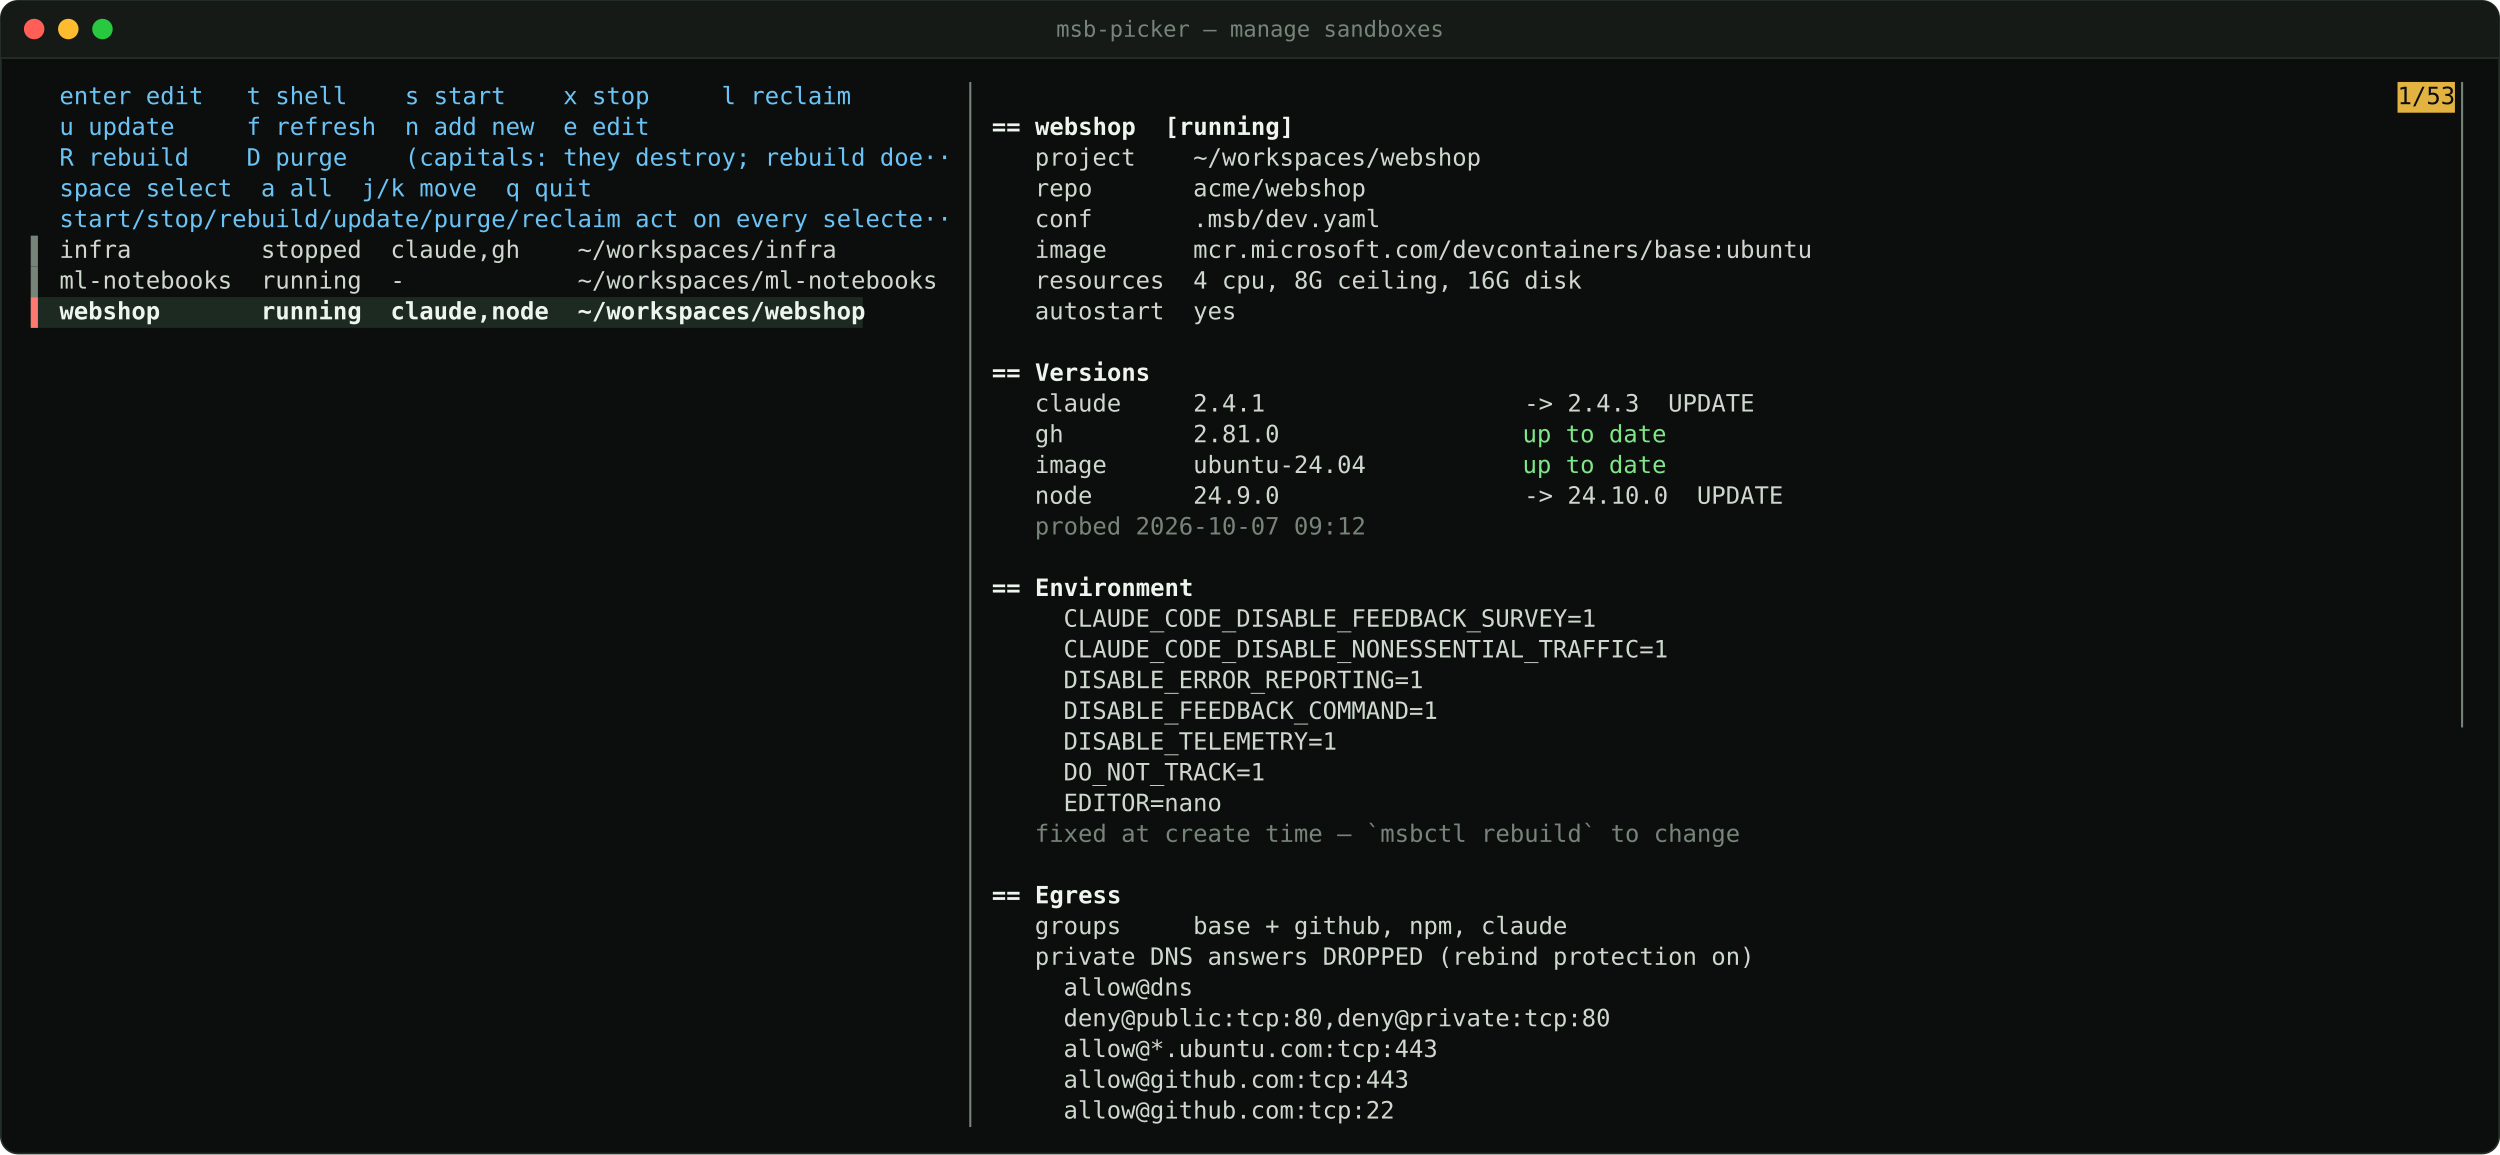
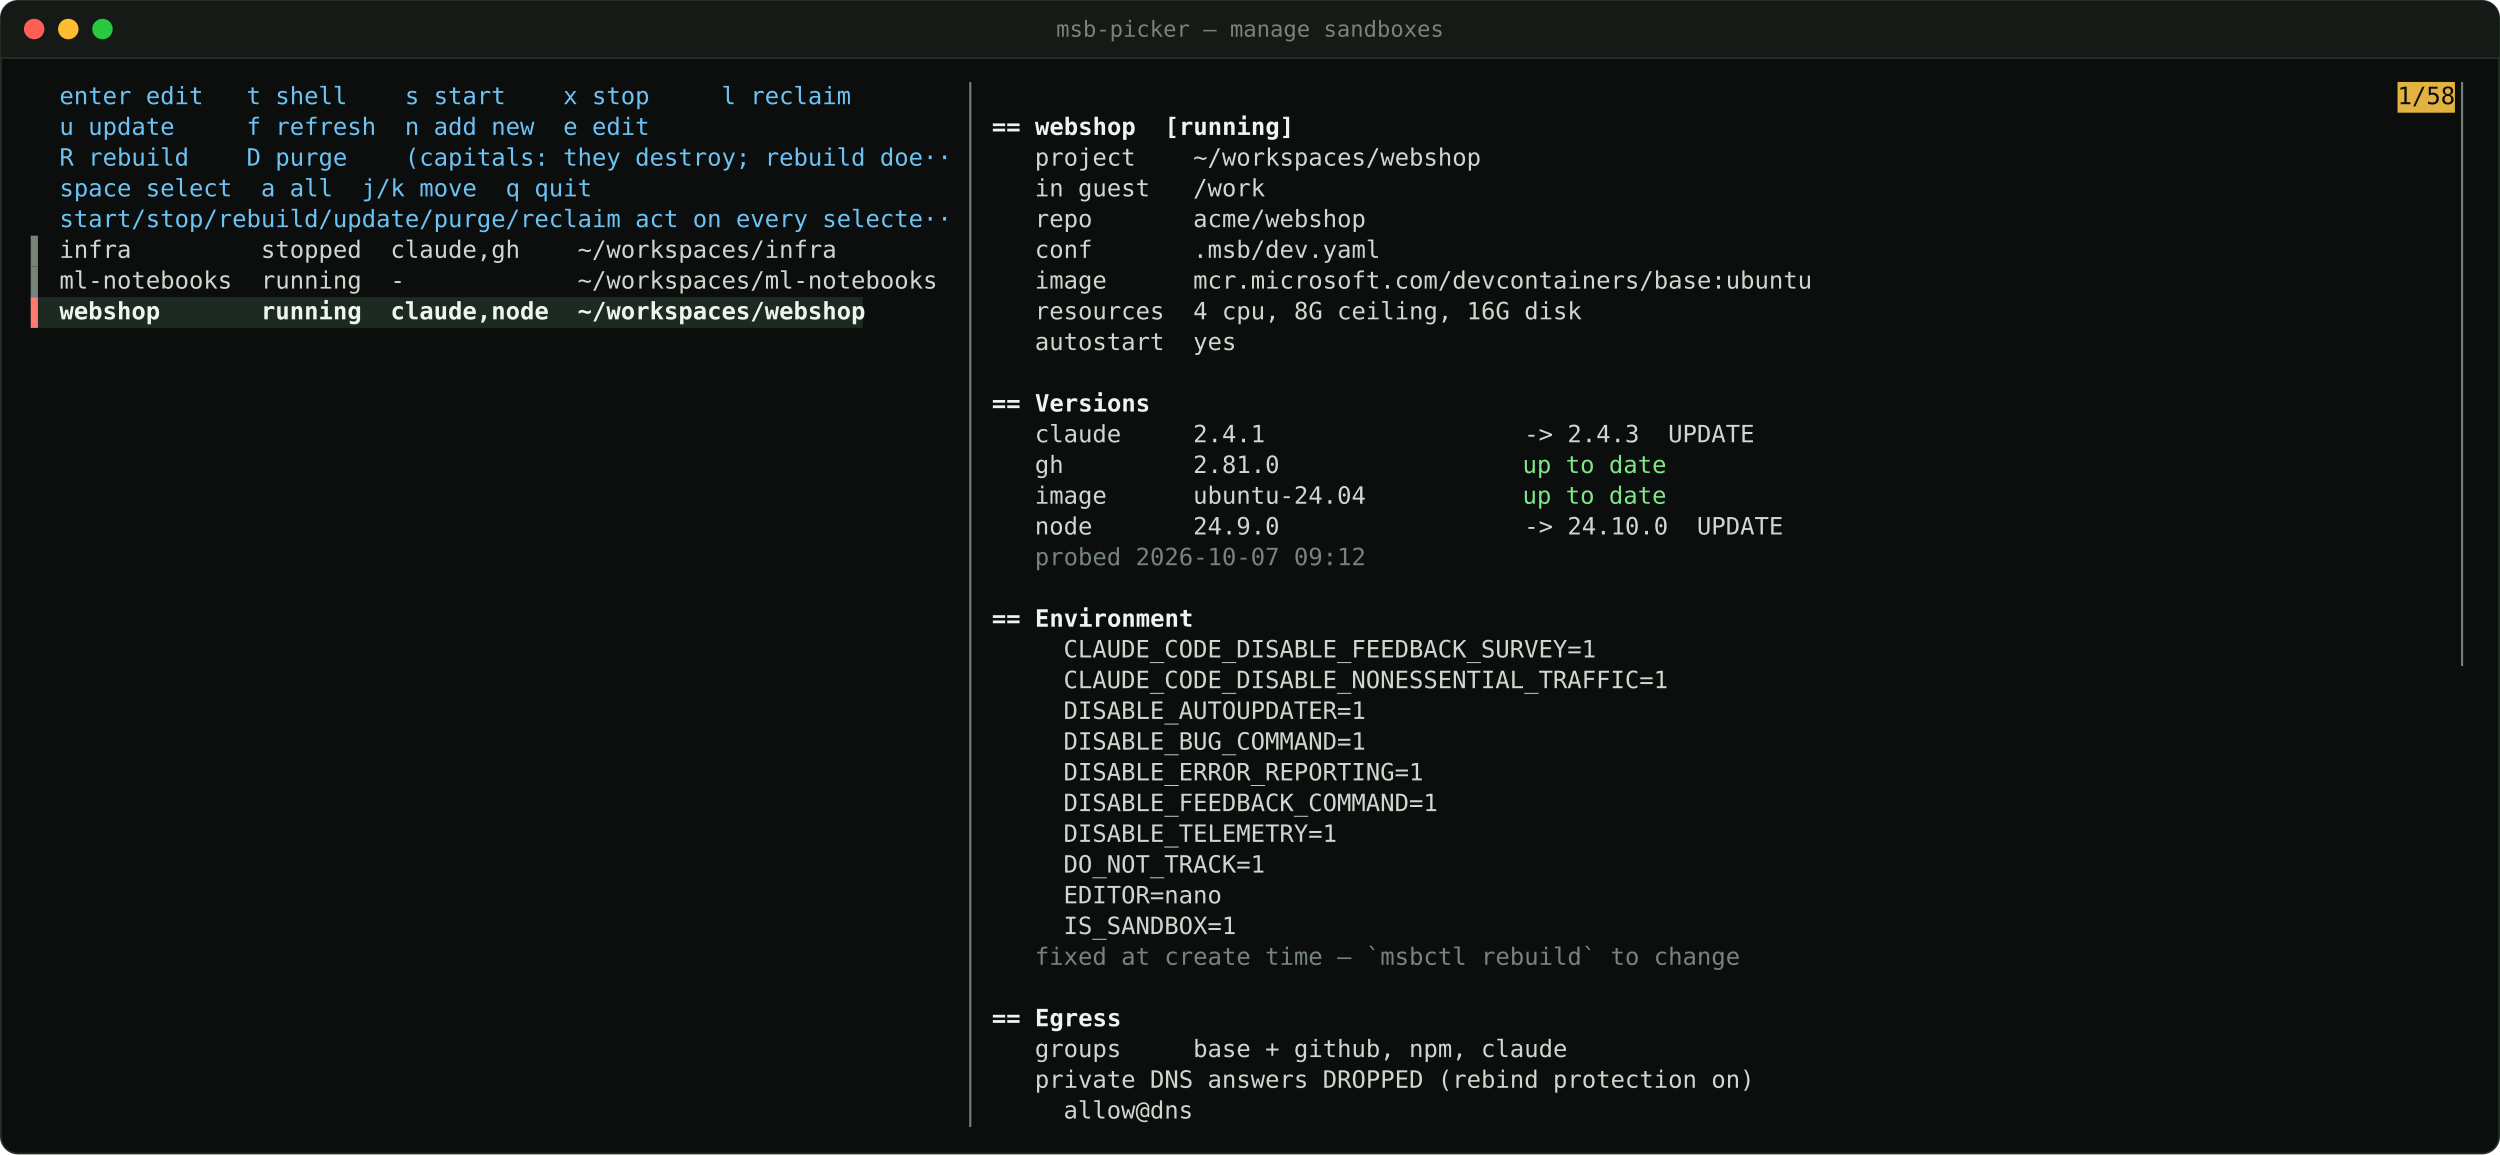
<svg xmlns="http://www.w3.org/2000/svg" width="1464" height="676" viewBox="0 0 1464 676" role="img" aria-label="msb-picker — manage sandboxes">
  <rect x="0.5" y="0.5" width="1463" height="675" rx="10" fill="#0b0e0c" stroke="#243027" />
  <path d="M0.5 34 V10.5 a10 10 0 0 1 10 -10 H1453.5 a10 10 0 0 1 10 10 V34 Z" fill="#151a16" />
  <line x1="0.5" y1="34" x2="1463.5" y2="34" stroke="#243027" />
  <circle cx="20" cy="17.0" r="6" fill="#ff5f57" />
  <circle cx="40" cy="17.0" r="6" fill="#febc2e" />
  <circle cx="60" cy="17.0" r="6" fill="#28c840" />
  <text x="732.0" y="21.5" fill="#77847a" font-family="ui-monospace, SFMono-Regular, Menlo, Consolas, 'DejaVu Sans Mono', 'Liberation Mono', monospace" font-size="13" text-anchor="middle">msb-picker — manage sandboxes</text>
  <rect x="1404.0" y="48.0" width="33.6" height="18.0" fill="#e3b341" />
  <rect x="18.0" y="138.0" width="4.2" height="18.0" fill="#77847a" />
  <rect x="18.0" y="156.0" width="4.2" height="18.0" fill="#77847a" />
  <rect x="18.0" y="174.0" width="487.2" height="18.0" fill="#1d2a21" />
  <rect x="18.0" y="174.0" width="4.2" height="18.0" fill="#ff7b72" />
-   <path d="M568.2 48.0V66.0M1441.8 48.0V66.0M568.2 66.0V84.0M1441.8 66.0V84.0M568.2 84.0V102.0M1441.8 84.0V102.0M568.2 102.0V120.0M1441.8 102.0V120.0M568.2 120.0V138.0M1441.8 120.0V138.0M568.2 138.0V156.0M1441.8 138.0V156.0M568.2 156.0V174.0M1441.8 156.0V174.0M568.2 174.0V192.0M1441.8 174.0V192.0M568.2 192.0V210.0M1441.8 192.0V210.0M568.2 210.0V228.0M1441.8 210.0V228.0M568.2 228.0V246.0M1441.8 228.0V246.0M568.2 246.0V264.0M1441.8 246.0V264.0M568.2 264.0V282.0M1441.8 264.0V282.0M568.2 282.0V300.0M1441.8 282.0V300.0M568.2 300.0V318.0M1441.8 300.0V318.0M568.2 318.0V336.0M1441.8 318.0V336.0M568.2 336.0V354.0M1441.8 336.0V354.0M568.2 354.0V372.0M1441.8 354.0V372.0M568.2 372.0V390.0M1441.8 372.0V390.0M568.2 390.0V408.0M1441.8 390.0V408.0M568.2 408.0V426.0M1441.8 408.0V426.0M568.2 426.0V444.0M568.2 444.0V462.0M568.2 462.0V480.0M568.2 480.0V498.0M568.2 498.0V516.0M568.2 516.0V534.0M568.2 534.0V552.0M568.2 552.0V570.0M568.2 570.0V588.0M568.2 588.0V606.0M568.2 606.0V624.0M568.2 624.0V642.0M568.2 642.0V660.0" stroke="#77847a" stroke-width="1.2" fill="none" />
+   <path d="M568.2 48.0V66.0M1441.8 48.0V66.0M568.2 66.0V84.0M1441.8 66.0V84.0M568.2 84.0V102.0M1441.8 84.0V102.0M568.2 102.0V120.0M1441.8 102.0V120.0M568.2 120.0V138.0M1441.8 120.0V138.0M568.2 138.0V156.0M1441.8 138.0V156.0M568.2 156.0V174.0M1441.8 156.0V174.0M568.2 174.0V192.0M1441.8 174.0V192.0M568.2 192.0V210.0M1441.8 192.0V210.0M568.2 210.0V228.0M1441.8 210.0V228.0M568.2 228.0V246.0M1441.8 228.0V246.0M568.2 246.0V264.0M1441.8 246.0V264.0M568.2 264.0V282.0M1441.8 264.0V282.0M568.2 282.0V300.0M1441.8 282.0V300.0M568.2 300.0V318.0M1441.8 300.0V318.0M568.2 318.0V336.0M1441.8 318.0V336.0M568.2 336.0V354.0M1441.8 336.0V354.0M568.2 354.0V372.0M1441.8 354.0V372.0M568.2 372.0V390.0M1441.8 372.0V390.0M568.2 390.0V408.0M568.2 408.0V426.0M568.2 426.0V444.0M568.2 444.0V462.0M568.2 462.0V480.0M568.2 480.0V498.0M568.2 498.0V516.0M568.2 516.0V534.0M568.2 534.0V552.0M568.2 552.0V570.0M568.2 570.0V588.0M568.2 588.0V606.0M568.2 606.0V624.0M568.2 624.0V642.0M568.2 642.0V660.0" stroke="#77847a" stroke-width="1.2" fill="none" />
  <g font-family="ui-monospace, SFMono-Regular, Menlo, Consolas, 'DejaVu Sans Mono', 'Liberation Mono', monospace" font-size="14.0" xml:space="preserve">
    <text x="34.8" y="61.0" fill="#6cc3f5" textLength="462.0" lengthAdjust="spacingAndGlyphs">enter edit   t shell    s start    x stop     l reclaim</text>
-     <text x="1404.0" y="61.0" fill="#0b0e0c" textLength="33.6" lengthAdjust="spacingAndGlyphs">1/53</text>
+     <text x="1404.0" y="61.0" fill="#0b0e0c" textLength="33.6" lengthAdjust="spacingAndGlyphs">1/58</text>
    <text x="34.8" y="79.0" fill="#6cc3f5" textLength="344.4" lengthAdjust="spacingAndGlyphs">u update     f refresh  n add new  e edit</text>
    <text x="580.8" y="79.0" fill="#eef5ee" font-weight="bold" textLength="176.4" lengthAdjust="spacingAndGlyphs">== webshop  [running]</text>
    <text x="34.8" y="97.0" fill="#6cc3f5" textLength="520.8" lengthAdjust="spacingAndGlyphs">R rebuild    D purge    (capitals: they destroy; rebuild doe··</text>
    <text x="606.0" y="97.0" fill="#cfd8cf" textLength="260.4" lengthAdjust="spacingAndGlyphs">project    ~/workspaces/webshop</text>
    <text x="34.8" y="115.0" fill="#6cc3f5" textLength="310.8" lengthAdjust="spacingAndGlyphs">space select  a all  j/k move  q quit</text>
-     <text x="606.0" y="115.0" fill="#cfd8cf" textLength="193.2" lengthAdjust="spacingAndGlyphs">repo       acme/webshop</text>
+     <text x="606.0" y="115.0" fill="#cfd8cf" textLength="134.4" lengthAdjust="spacingAndGlyphs">in guest   /work</text>
    <text x="34.8" y="133.0" fill="#6cc3f5" textLength="520.8" lengthAdjust="spacingAndGlyphs">start/stop/rebuild/update/purge/reclaim act on every selecte··</text>
-     <text x="606.0" y="133.0" fill="#cfd8cf" textLength="201.6" lengthAdjust="spacingAndGlyphs">conf       .msb/dev.yaml</text>
+     <text x="606.0" y="133.0" fill="#cfd8cf" textLength="193.2" lengthAdjust="spacingAndGlyphs">repo       acme/webshop</text>
    <text x="34.8" y="151.0" fill="#cfd8cf" textLength="453.6" lengthAdjust="spacingAndGlyphs">infra         stopped  claude,gh    ~/workspaces/infra</text>
-     <text x="606.0" y="151.0" fill="#cfd8cf" textLength="453.6" lengthAdjust="spacingAndGlyphs">image      mcr.microsoft.com/devcontainers/base:ubuntu</text>
+     <text x="606.0" y="151.0" fill="#cfd8cf" textLength="201.6" lengthAdjust="spacingAndGlyphs">conf       .msb/dev.yaml</text>
    <text x="34.8" y="169.0" fill="#cfd8cf" textLength="512.4" lengthAdjust="spacingAndGlyphs">ml-notebooks  running  -            ~/workspaces/ml-notebooks</text>
-     <text x="606.0" y="169.0" fill="#cfd8cf" textLength="319.2" lengthAdjust="spacingAndGlyphs">resources  4 cpu, 8G ceiling, 16G disk</text>
+     <text x="606.0" y="169.0" fill="#cfd8cf" textLength="453.6" lengthAdjust="spacingAndGlyphs">image      mcr.microsoft.com/devcontainers/base:ubuntu</text>
    <text x="34.8" y="187.0" fill="#eef5ee" font-weight="bold" textLength="470.4" lengthAdjust="spacingAndGlyphs">webshop       running  claude,node  ~/workspaces/webshop</text>
-     <text x="606.0" y="187.0" fill="#cfd8cf" textLength="117.6" lengthAdjust="spacingAndGlyphs">autostart  yes</text>
-     <text x="580.8" y="223.0" fill="#eef5ee" font-weight="bold" textLength="92.4" lengthAdjust="spacingAndGlyphs">== Versions</text>
-     <text x="606.0" y="241.0" fill="#cfd8cf" textLength="420.0" lengthAdjust="spacingAndGlyphs">claude     2.4.1                  -&gt; 2.4.3  UPDATE</text>
-     <text x="606.0" y="259.0" fill="#cfd8cf" textLength="142.8" lengthAdjust="spacingAndGlyphs">gh         2.81.0</text>
-     <text x="891.6" y="259.0" fill="#7ee787" textLength="84.0" lengthAdjust="spacingAndGlyphs">up to date</text>
-     <text x="606.0" y="277.0" fill="#cfd8cf" textLength="193.2" lengthAdjust="spacingAndGlyphs">image      ubuntu-24.04</text>
+     <text x="606.0" y="187.0" fill="#cfd8cf" textLength="319.2" lengthAdjust="spacingAndGlyphs">resources  4 cpu, 8G ceiling, 16G disk</text>
+     <text x="606.0" y="205.0" fill="#cfd8cf" textLength="117.6" lengthAdjust="spacingAndGlyphs">autostart  yes</text>
+     <text x="580.8" y="241.0" fill="#eef5ee" font-weight="bold" textLength="92.4" lengthAdjust="spacingAndGlyphs">== Versions</text>
+     <text x="606.0" y="259.0" fill="#cfd8cf" textLength="420.0" lengthAdjust="spacingAndGlyphs">claude     2.4.1                  -&gt; 2.4.3  UPDATE</text>
+     <text x="606.0" y="277.0" fill="#cfd8cf" textLength="142.8" lengthAdjust="spacingAndGlyphs">gh         2.81.0</text>
    <text x="891.6" y="277.0" fill="#7ee787" textLength="84.0" lengthAdjust="spacingAndGlyphs">up to date</text>
-     <text x="606.0" y="295.0" fill="#cfd8cf" textLength="436.8" lengthAdjust="spacingAndGlyphs">node       24.9.0                 -&gt; 24.10.0  UPDATE</text>
-     <text x="606.0" y="313.0" fill="#77847a" textLength="193.2" lengthAdjust="spacingAndGlyphs">probed 2026-10-07 09:12</text>
-     <text x="580.8" y="349.0" fill="#eef5ee" font-weight="bold" textLength="117.6" lengthAdjust="spacingAndGlyphs">== Environment</text>
-     <text x="622.8" y="367.0" fill="#cfd8cf" textLength="310.8" lengthAdjust="spacingAndGlyphs">CLAUDE_CODE_DISABLE_FEEDBACK_SURVEY=1</text>
-     <text x="622.8" y="385.0" fill="#cfd8cf" textLength="352.8" lengthAdjust="spacingAndGlyphs">CLAUDE_CODE_DISABLE_NONESSENTIAL_TRAFFIC=1</text>
-     <text x="622.8" y="403.0" fill="#cfd8cf" textLength="210.0" lengthAdjust="spacingAndGlyphs">DISABLE_ERROR_REPORTING=1</text>
-     <text x="622.8" y="421.0" fill="#cfd8cf" textLength="218.4" lengthAdjust="spacingAndGlyphs">DISABLE_FEEDBACK_COMMAND=1</text>
-     <text x="622.8" y="439.0" fill="#cfd8cf" textLength="159.6" lengthAdjust="spacingAndGlyphs">DISABLE_TELEMETRY=1</text>
-     <text x="622.8" y="457.0" fill="#cfd8cf" textLength="117.6" lengthAdjust="spacingAndGlyphs">DO_NOT_TRACK=1</text>
-     <text x="622.8" y="475.0" fill="#cfd8cf" textLength="92.4" lengthAdjust="spacingAndGlyphs">EDITOR=nano</text>
-     <text x="606.0" y="493.0" fill="#77847a" textLength="411.6" lengthAdjust="spacingAndGlyphs">fixed at create time — `msbctl rebuild` to change</text>
-     <text x="580.8" y="529.0" fill="#eef5ee" font-weight="bold" textLength="75.6" lengthAdjust="spacingAndGlyphs">== Egress</text>
-     <text x="606.0" y="547.0" fill="#cfd8cf" textLength="310.8" lengthAdjust="spacingAndGlyphs">groups     base + github, npm, claude</text>
-     <text x="606.0" y="565.0" fill="#cfd8cf" textLength="420.0" lengthAdjust="spacingAndGlyphs">private DNS answers DROPPED (rebind protection on)</text>
-     <text x="622.8" y="583.0" fill="#cfd8cf" textLength="75.6" lengthAdjust="spacingAndGlyphs">allow@dns</text>
-     <text x="622.8" y="601.0" fill="#cfd8cf" textLength="319.2" lengthAdjust="spacingAndGlyphs">deny@public:tcp:80,deny@private:tcp:80</text>
-     <text x="622.8" y="619.0" fill="#cfd8cf" textLength="218.4" lengthAdjust="spacingAndGlyphs">allow@*.ubuntu.com:tcp:443</text>
-     <text x="622.8" y="637.0" fill="#cfd8cf" textLength="201.6" lengthAdjust="spacingAndGlyphs">allow@github.com:tcp:443</text>
-     <text x="622.8" y="655.0" fill="#cfd8cf" textLength="193.2" lengthAdjust="spacingAndGlyphs">allow@github.com:tcp:22</text>
+     <text x="606.0" y="295.0" fill="#cfd8cf" textLength="193.2" lengthAdjust="spacingAndGlyphs">image      ubuntu-24.04</text>
+     <text x="891.6" y="295.0" fill="#7ee787" textLength="84.0" lengthAdjust="spacingAndGlyphs">up to date</text>
+     <text x="606.0" y="313.0" fill="#cfd8cf" textLength="436.8" lengthAdjust="spacingAndGlyphs">node       24.9.0                 -&gt; 24.10.0  UPDATE</text>
+     <text x="606.0" y="331.0" fill="#77847a" textLength="193.2" lengthAdjust="spacingAndGlyphs">probed 2026-10-07 09:12</text>
+     <text x="580.8" y="367.0" fill="#eef5ee" font-weight="bold" textLength="117.6" lengthAdjust="spacingAndGlyphs">== Environment</text>
+     <text x="622.8" y="385.0" fill="#cfd8cf" textLength="310.8" lengthAdjust="spacingAndGlyphs">CLAUDE_CODE_DISABLE_FEEDBACK_SURVEY=1</text>
+     <text x="622.8" y="403.0" fill="#cfd8cf" textLength="352.8" lengthAdjust="spacingAndGlyphs">CLAUDE_CODE_DISABLE_NONESSENTIAL_TRAFFIC=1</text>
+     <text x="622.8" y="421.0" fill="#cfd8cf" textLength="176.4" lengthAdjust="spacingAndGlyphs">DISABLE_AUTOUPDATER=1</text>
+     <text x="622.8" y="439.0" fill="#cfd8cf" textLength="176.4" lengthAdjust="spacingAndGlyphs">DISABLE_BUG_COMMAND=1</text>
+     <text x="622.8" y="457.0" fill="#cfd8cf" textLength="210.0" lengthAdjust="spacingAndGlyphs">DISABLE_ERROR_REPORTING=1</text>
+     <text x="622.8" y="475.0" fill="#cfd8cf" textLength="218.4" lengthAdjust="spacingAndGlyphs">DISABLE_FEEDBACK_COMMAND=1</text>
+     <text x="622.8" y="493.0" fill="#cfd8cf" textLength="159.6" lengthAdjust="spacingAndGlyphs">DISABLE_TELEMETRY=1</text>
+     <text x="622.8" y="511.0" fill="#cfd8cf" textLength="117.6" lengthAdjust="spacingAndGlyphs">DO_NOT_TRACK=1</text>
+     <text x="622.8" y="529.0" fill="#cfd8cf" textLength="92.4" lengthAdjust="spacingAndGlyphs">EDITOR=nano</text>
+     <text x="622.8" y="547.0" fill="#cfd8cf" textLength="100.8" lengthAdjust="spacingAndGlyphs">IS_SANDBOX=1</text>
+     <text x="606.0" y="565.0" fill="#77847a" textLength="411.6" lengthAdjust="spacingAndGlyphs">fixed at create time — `msbctl rebuild` to change</text>
+     <text x="580.8" y="601.0" fill="#eef5ee" font-weight="bold" textLength="75.6" lengthAdjust="spacingAndGlyphs">== Egress</text>
+     <text x="606.0" y="619.0" fill="#cfd8cf" textLength="310.8" lengthAdjust="spacingAndGlyphs">groups     base + github, npm, claude</text>
+     <text x="606.0" y="637.0" fill="#cfd8cf" textLength="420.0" lengthAdjust="spacingAndGlyphs">private DNS answers DROPPED (rebind protection on)</text>
+     <text x="622.8" y="655.0" fill="#cfd8cf" textLength="75.6" lengthAdjust="spacingAndGlyphs">allow@dns</text>
  </g>
</svg>
